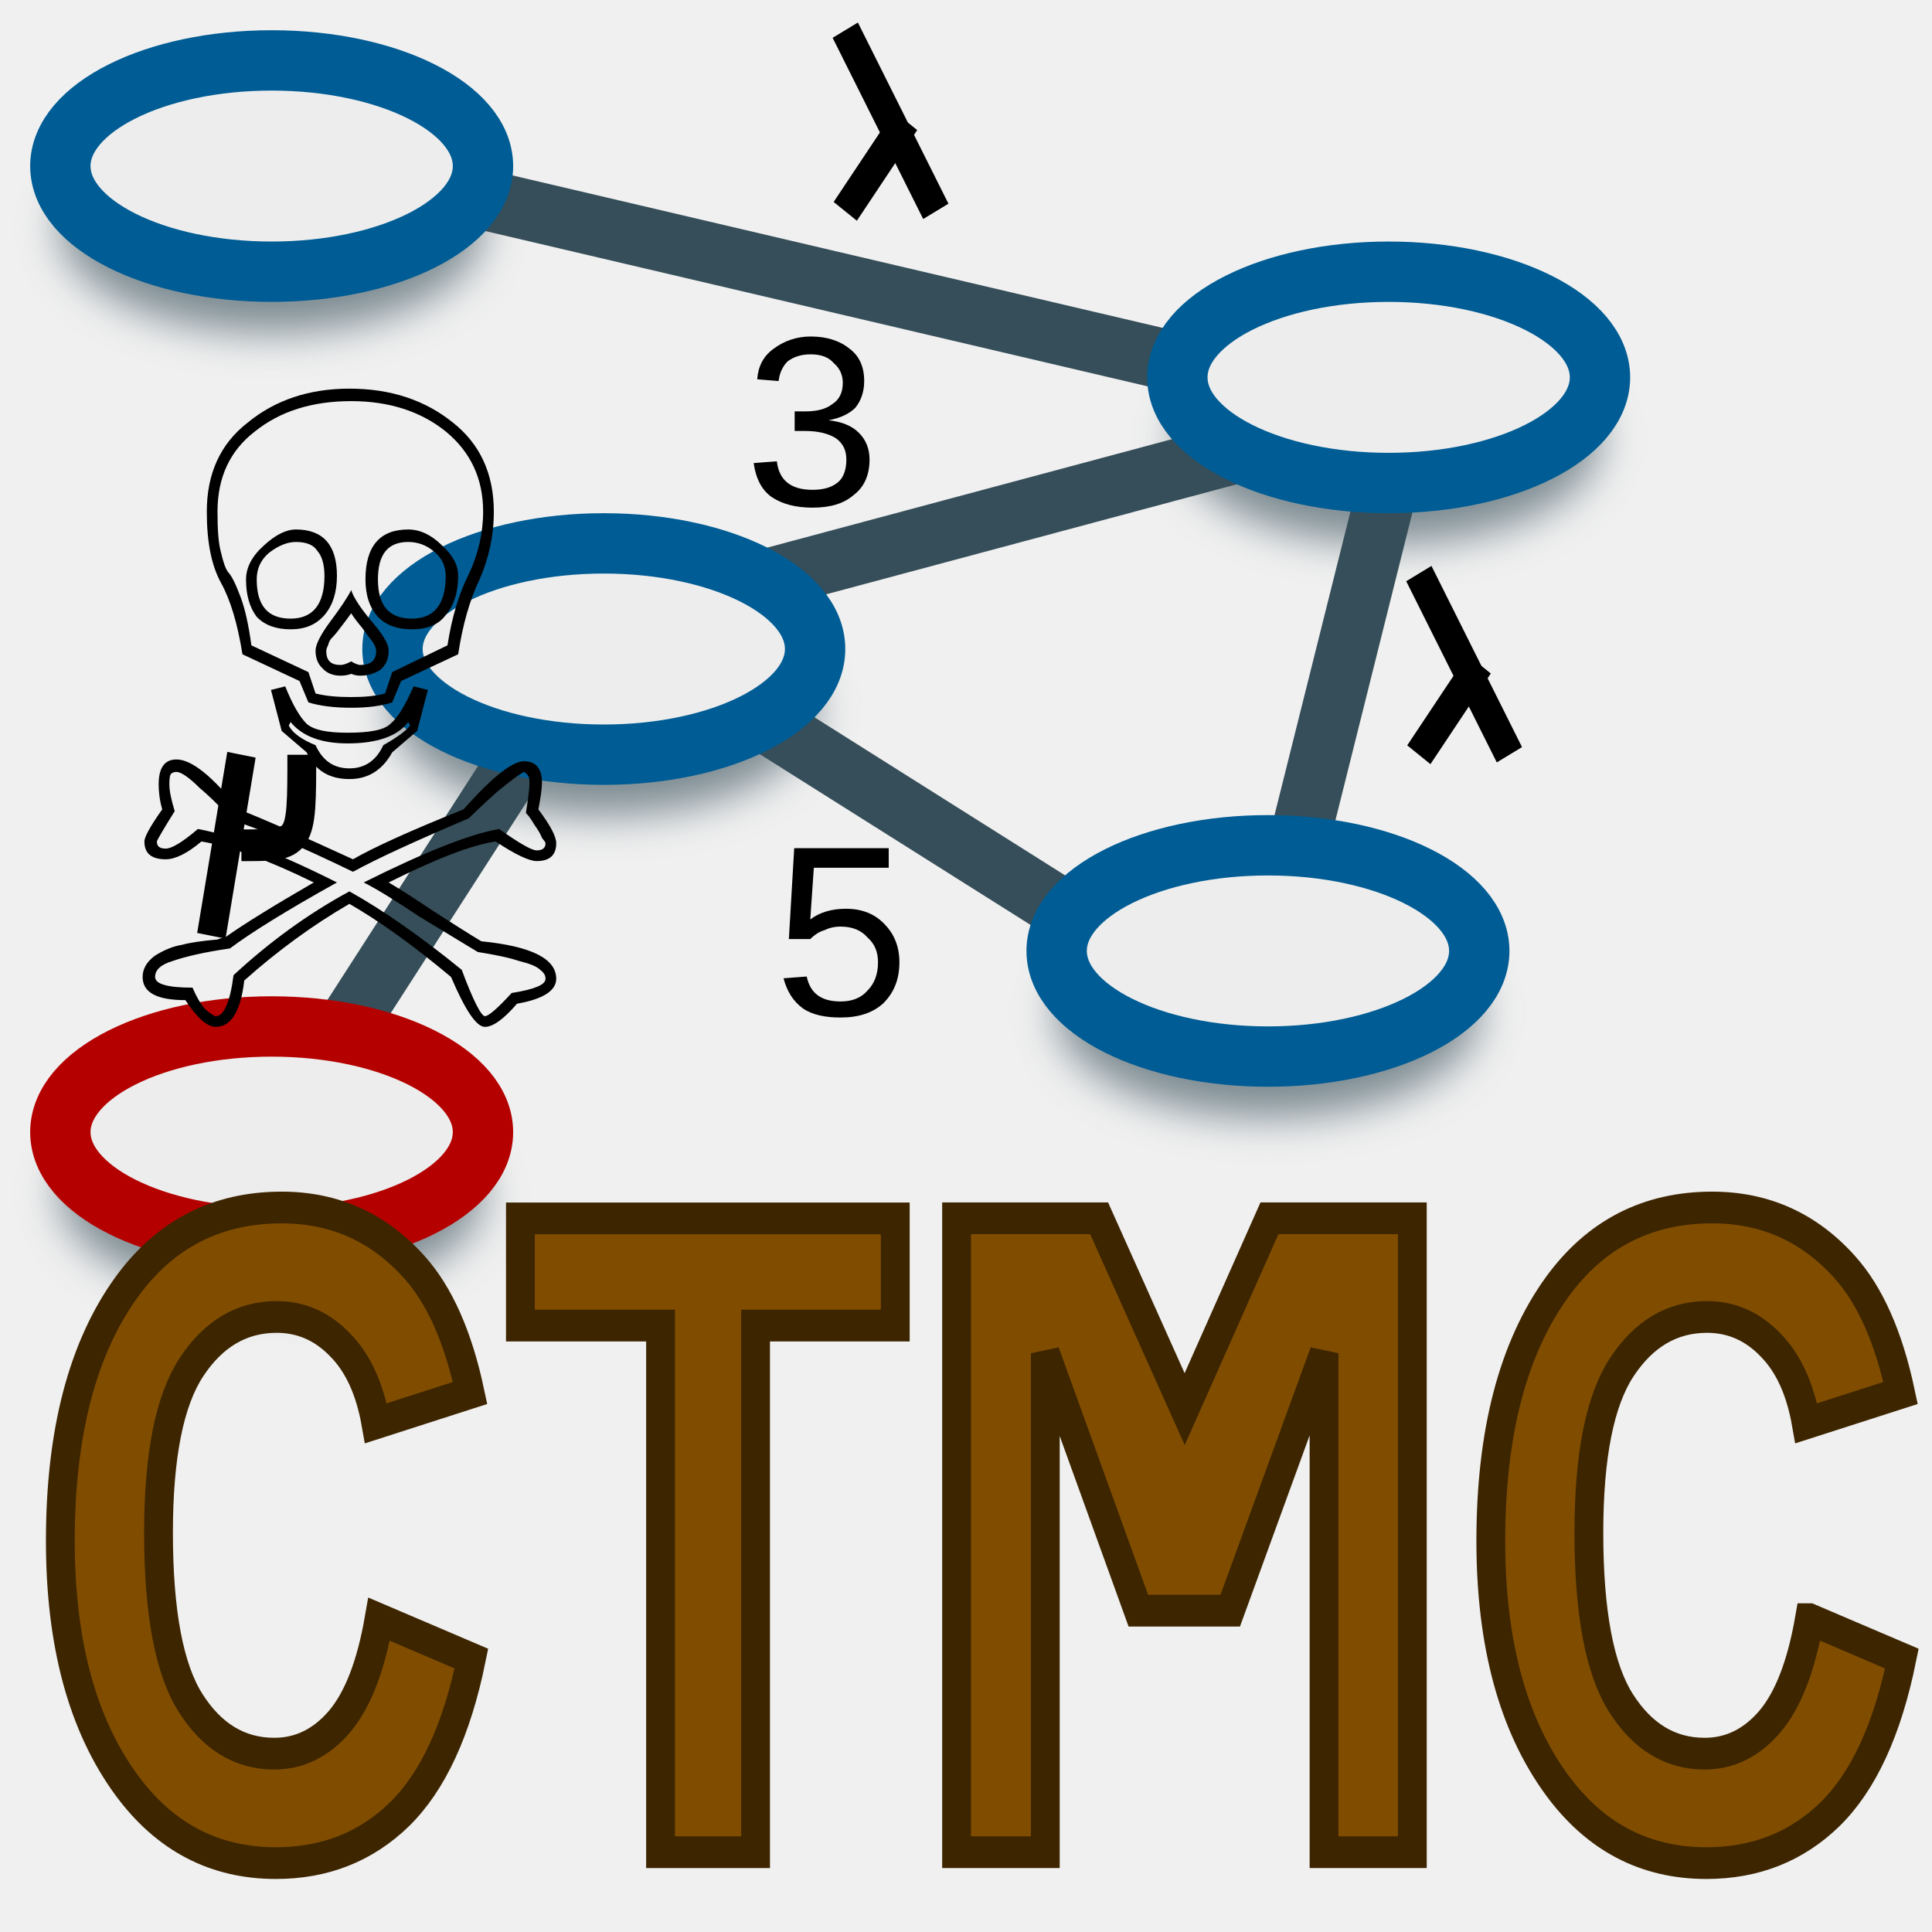
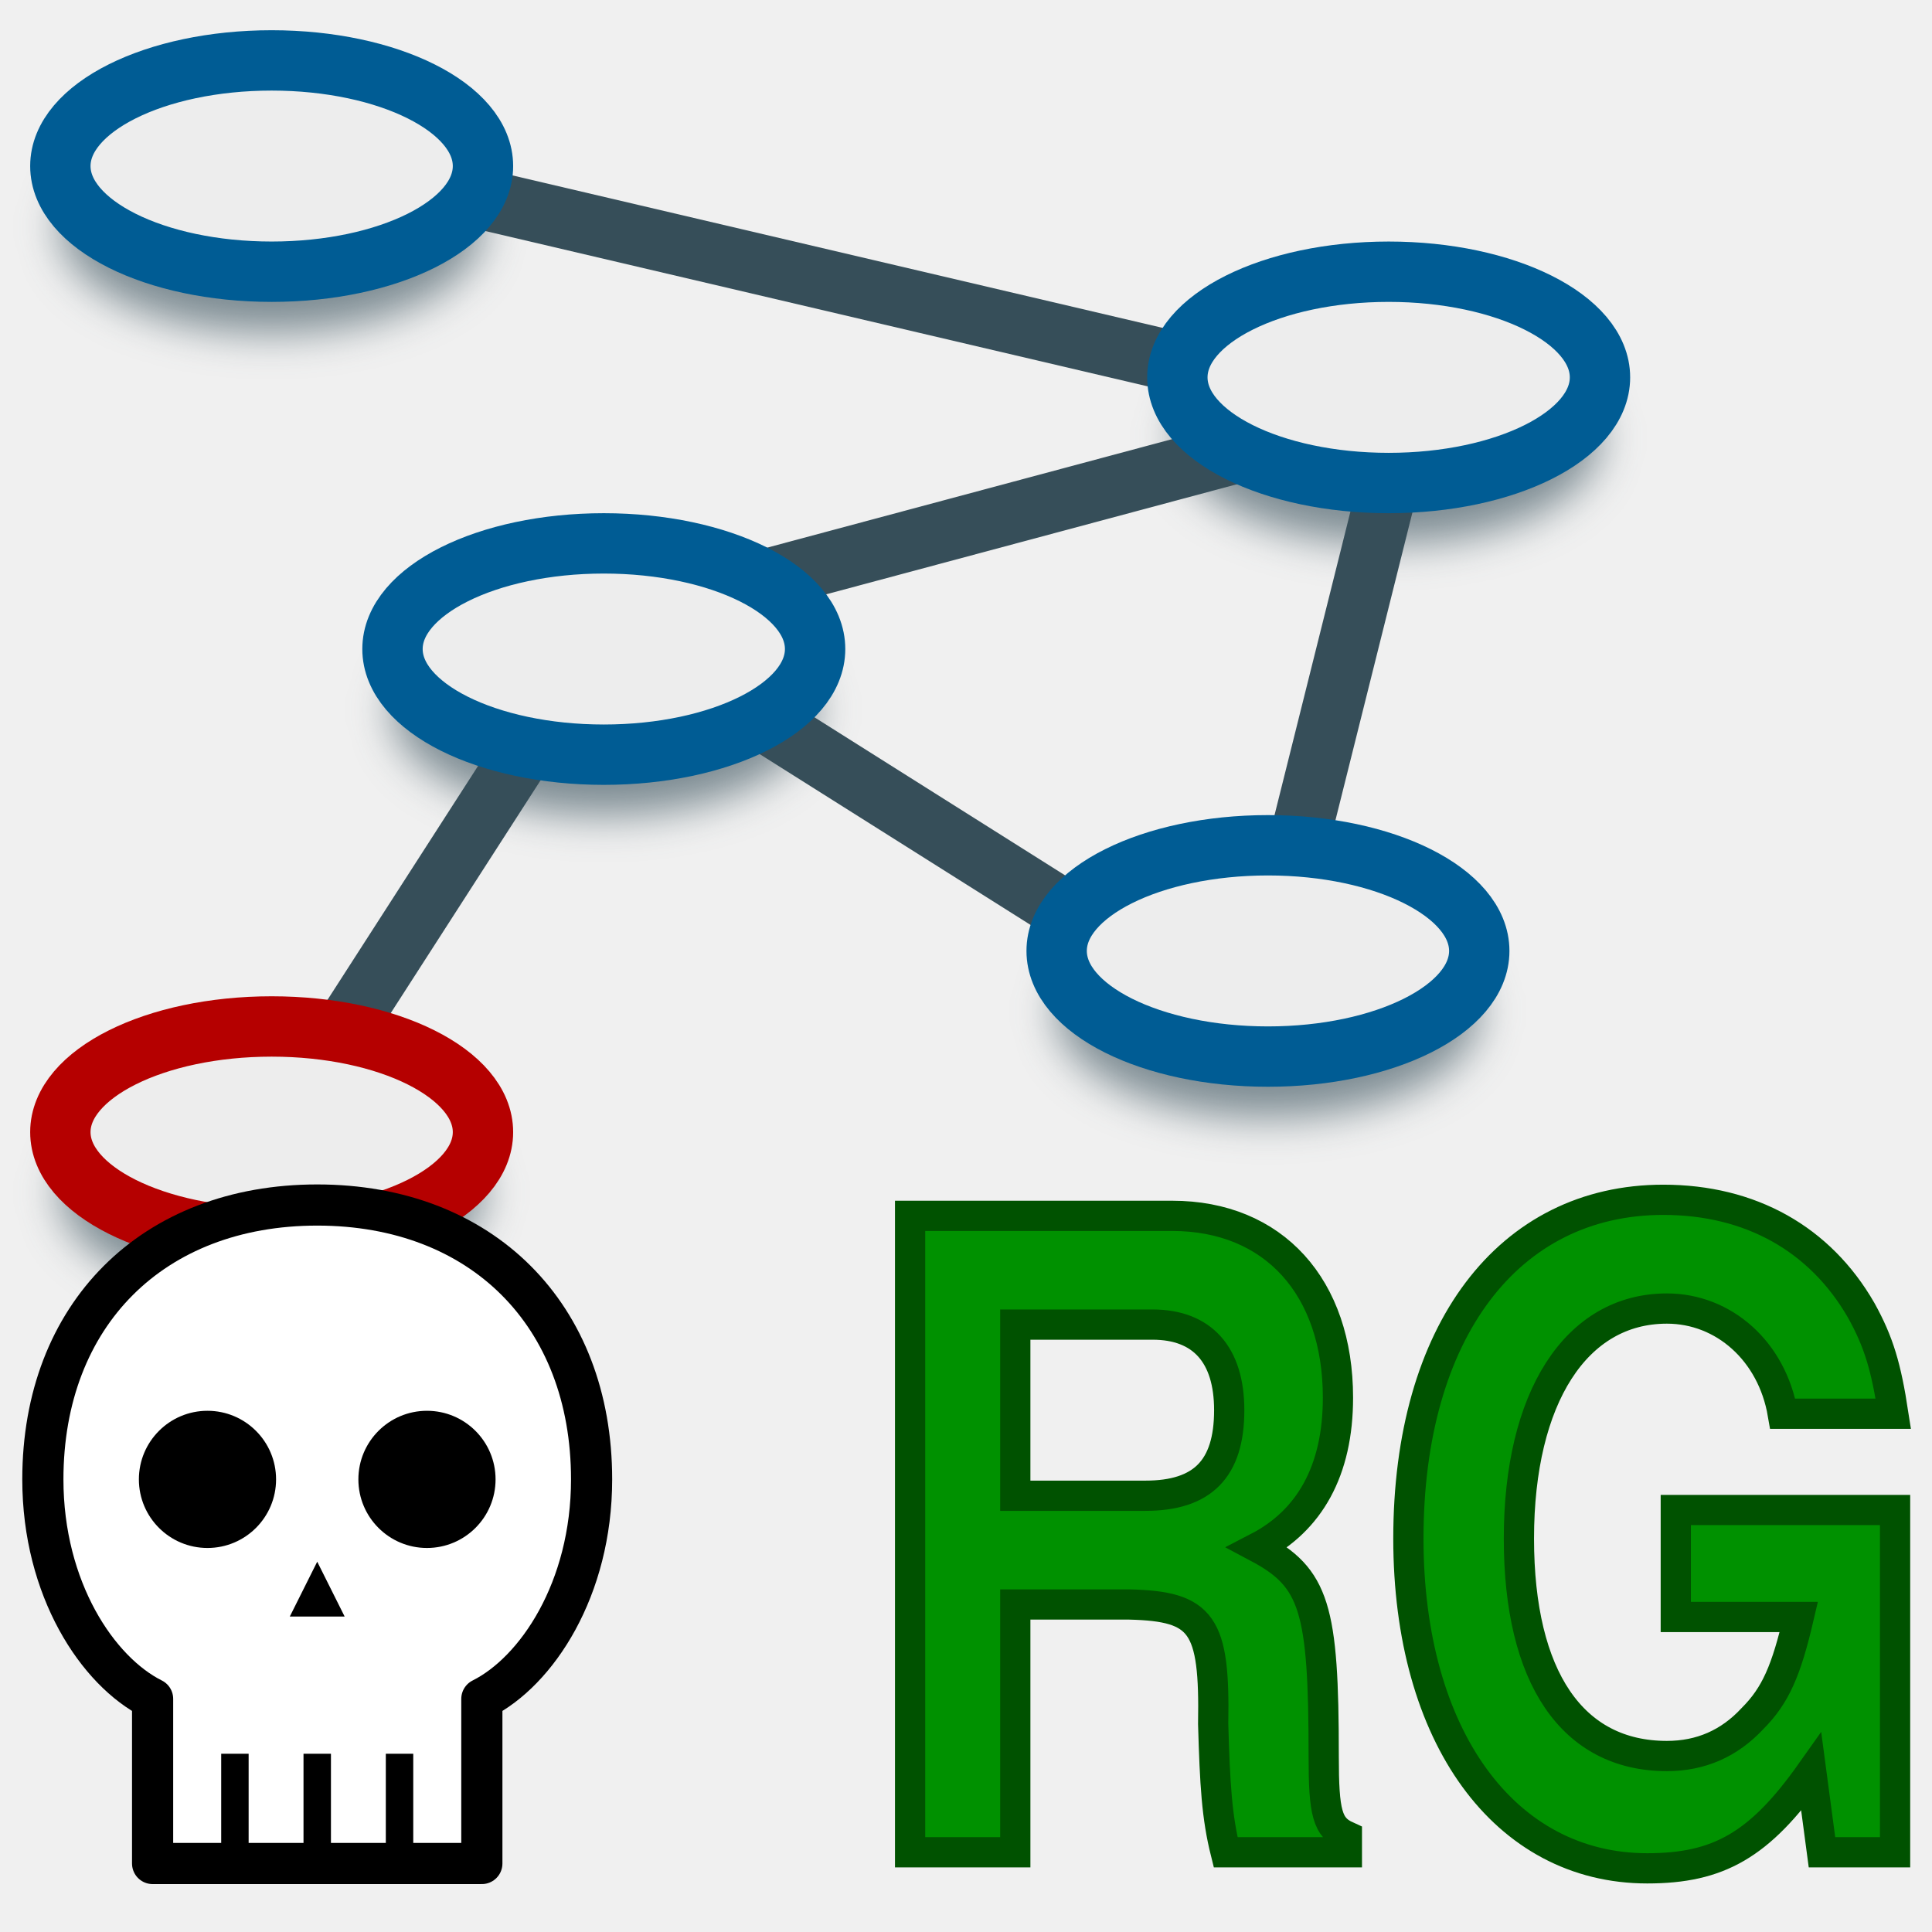
- <svg xmlns="http://www.w3.org/2000/svg" width="64" height="64" viewBox="0 0 16.933 16.933" id="svg2" version="1.1">
+ <svg xmlns="http://www.w3.org/2000/svg" width="16.933mm" height="16.933mm" viewBox="0 0 16.933 16.933" id="svg2" version="1.1">
  <defs id="defs4">
    <filter style="color-interpolation-filters:sRGB" id="filter4456" x="-0.117" width="1.234" y="-0.234" height="1.467">
      <feGaussianBlur stdDeviation="0.18" id="feGaussianBlur4458" />
    </filter>
    <filter style="color-interpolation-filters:sRGB" id="filter4460" x="-0.117" width="1.234" y="-0.234" height="1.467">
      <feGaussianBlur stdDeviation="0.18" id="feGaussianBlur4462" />
    </filter>
    <filter style="color-interpolation-filters:sRGB" id="filter4464" x="-0.117" width="1.234" y="-0.234" height="1.467">
      <feGaussianBlur stdDeviation="0.18" id="feGaussianBlur4466" />
    </filter>
    <filter style="color-interpolation-filters:sRGB" id="filter4468" x="-0.117" width="1.234" y="-0.234" height="1.467">
      <feGaussianBlur stdDeviation="0.18" id="feGaussianBlur4470" />
    </filter>
    <filter style="color-interpolation-filters:sRGB" id="filter4472" x="-0.117" width="1.234" y="-0.234" height="1.467">
      <feGaussianBlur stdDeviation="0.18" id="feGaussianBlur4474" />
    </filter>
  </defs>
  <g id="layer1" transform="translate(0,-280.0666)">
    <ellipse ry="0.926" rx="1.852" cy="282.051" cx="2.381" id="ellipse4186" style="opacity:1;fill:#364e59;fill-opacity:0.62;stroke:none;stroke-width:0.529;stroke-linecap:butt;stroke-linejoin:miter;stroke-miterlimit:4;stroke-dasharray:none;stroke-dashoffset:0;stroke-opacity:1;filter:url(#filter4456)" />
    <ellipse style="opacity:1;fill:#364e59;fill-opacity:0.62;stroke:none;stroke-width:0.529;stroke-linecap:butt;stroke-linejoin:miter;stroke-miterlimit:4;stroke-dasharray:none;stroke-dashoffset:0;stroke-opacity:1;filter:url(#filter4460)" id="ellipse4188" cx="12.171" cy="283.903" rx="1.852" ry="0.926" />
    <ellipse ry="0.926" rx="1.852" cy="286.284" cx="5.292" id="ellipse4190" style="opacity:1;fill:#364e59;fill-opacity:0.62;stroke:none;stroke-width:0.529;stroke-linecap:butt;stroke-linejoin:miter;stroke-miterlimit:4;stroke-dasharray:none;stroke-dashoffset:0;stroke-opacity:1;filter:url(#filter4464)" />
    <ellipse style="opacity:1;fill:#364e59;fill-opacity:0.62;stroke:none;stroke-width:0.529;stroke-linecap:butt;stroke-linejoin:miter;stroke-miterlimit:4;stroke-dasharray:none;stroke-dashoffset:0;stroke-opacity:1;filter:url(#filter4468)" id="ellipse4192" cx="11.113" cy="288.93" rx="1.852" ry="0.926" />
    <ellipse style="opacity:1;fill:#364e59;fill-opacity:0.62;stroke:none;stroke-width:0.529;stroke-linecap:butt;stroke-linejoin:miter;stroke-miterlimit:4;stroke-dasharray:none;stroke-dashoffset:0;stroke-opacity:1;filter:url(#filter4472)" id="ellipse4194" cx="2.381" cy="290.518" rx="1.852" ry="0.926" />
    <path style="fill:none;fill-rule:evenodd;stroke:#364e59;stroke-width:0.529;stroke-linecap:butt;stroke-linejoin:miter;stroke-miterlimit:4;stroke-dasharray:none;stroke-opacity:1" d="m 3.35,281.608 6.968,1.634" id="path4172" />
-     <path style="fill:none;fill-rule:evenodd;stroke:#364e59;stroke-width:0.529;stroke-linecap:butt;stroke-linejoin:miter;stroke-opacity:1;stroke-miterlimit:4;stroke-dasharray:none" d="m 12.171,284.3 -0.794,3.175" id="path4174" />
+     <path style="fill:none;fill-rule:evenodd;stroke:#364e59;stroke-width:0.529;stroke-linecap:butt;stroke-linejoin:miter;stroke-miterlimit:4;stroke-dasharray:none;stroke-opacity:1" d="m 12.171,284.3 -0.794,3.175" id="path4174" />
    <path style="fill:none;fill-rule:evenodd;stroke:#364e59;stroke-width:0.529;stroke-linecap:butt;stroke-linejoin:miter;stroke-miterlimit:4;stroke-dasharray:none;stroke-opacity:1" d="m 10.848,284.035 -5.146,1.379" id="path4176" />
    <path style="fill:none;fill-rule:evenodd;stroke:#364e59;stroke-width:0.529;stroke-linecap:butt;stroke-linejoin:miter;stroke-miterlimit:4;stroke-dasharray:none;stroke-opacity:1" d="m 5.93,285.904 3.33,2.1" id="path4178" />
    <path style="fill:none;fill-rule:evenodd;stroke:#364e59;stroke-width:0.529;stroke-linecap:butt;stroke-linejoin:miter;stroke-miterlimit:4;stroke-dasharray:none;stroke-opacity:1" d="m 5.034,285.957 -2.365,3.674" id="path4180" />
    <ellipse style="opacity:1;fill:#ededed;fill-opacity:1;stroke:#005c94;stroke-width:0.529;stroke-linecap:butt;stroke-linejoin:miter;stroke-miterlimit:4;stroke-dasharray:none;stroke-dashoffset:0;stroke-opacity:1" id="path4162" cx="2.381" cy="281.522" rx="1.852" ry="0.926" />
    <ellipse ry="0.926" rx="1.852" cy="283.374" cx="12.171" id="ellipse4164" style="opacity:1;fill:#ededed;fill-opacity:1;stroke:#005c94;stroke-width:0.529;stroke-linecap:butt;stroke-linejoin:miter;stroke-miterlimit:4;stroke-dasharray:none;stroke-dashoffset:0;stroke-opacity:1" />
    <ellipse style="opacity:1;fill:#ededed;fill-opacity:1;stroke:#005c94;stroke-width:0.529;stroke-linecap:butt;stroke-linejoin:miter;stroke-miterlimit:4;stroke-dasharray:none;stroke-dashoffset:0;stroke-opacity:1" id="ellipse4166" cx="5.292" cy="285.755" rx="1.852" ry="0.926" />
    <ellipse ry="0.926" rx="1.852" cy="288.401" cx="11.113" id="ellipse4168" style="opacity:1;fill:#ededed;fill-opacity:1;stroke:#005c94;stroke-width:0.529;stroke-linecap:butt;stroke-linejoin:miter;stroke-miterlimit:4;stroke-dasharray:none;stroke-dashoffset:0;stroke-opacity:1" />
    <ellipse ry="0.926" rx="1.852" cy="289.989" cx="2.381" id="ellipse4170" style="opacity:1;fill:#ededed;fill-opacity:1;stroke:#b50000;stroke-width:0.529;stroke-linecap:butt;stroke-linejoin:miter;stroke-miterlimit:4;stroke-dasharray:none;stroke-dashoffset:0;stroke-opacity:1" />
  </g>
  <g id="layer2" style="display:none">
-     <text transform="translate(0,-280.0666)" xml:space="preserve" style="font-style:normal;font-variant:normal;font-weight:bold;font-stretch:condensed;font-size:7.761px;line-height:125%;font-family:'arial narrow';-inkscape-font-specification:'arial narrow Bold Condensed';letter-spacing:0px;word-spacing:0px;fill:#6c9aff;fill-opacity:1;stroke:#005c94;stroke-width:0.265px;stroke-linecap:butt;stroke-linejoin:miter;stroke-opacity:1" x="3.25" y="296.3" id="text4210">
-       <tspan id="tspan4212" x="3.25" y="296.3" style="font-style:normal;font-variant:normal;font-weight:bold;font-stretch:condensed;font-size:7.761px;font-family:'arial narrow';-inkscape-font-specification:'arial narrow Bold Condensed';fill:#6c9aff;fill-opacity:1;stroke:#005c94;stroke-width:0.265px">SRG</tspan>
+     <text transform="translate(0,-280.0666)" xml:space="preserve" style="font-style:normal;font-variant:normal;font-weight:bold;font-stretch:condensed;line-height:0%;font-family:'arial narrow';-inkscape-font-specification:'arial narrow Bold Condensed';letter-spacing:0px;word-spacing:0px;fill:#6c9aff;fill-opacity:1;stroke:#005c94;stroke-width:0.265px;stroke-linecap:butt;stroke-linejoin:miter;stroke-opacity:1" x="3.25" y="296.3" id="text4210">
+       <tspan id="tspan4212" x="3.25" y="296.3" style="font-style:normal;font-variant:normal;font-weight:bold;font-stretch:condensed;font-size:7.761px;line-height:1.25;font-family:'arial narrow';-inkscape-font-specification:'arial narrow Bold Condensed';fill:#6c9aff;fill-opacity:1;stroke:#005c94;stroke-width:0.265px">SRG</tspan>
    </text>
  </g>
-   <g style="display:none" id="g4217">
-     <text id="text4219" y="16.234" x="7.494" style="font-style:normal;font-variant:normal;font-weight:bold;font-stretch:condensed;font-size:7.761px;line-height:125%;font-family:'arial narrow';-inkscape-font-specification:'arial narrow Bold Condensed';letter-spacing:0px;word-spacing:0px;fill:#009100;fill-opacity:1;stroke:#005200;stroke-width:0.265px;stroke-linecap:butt;stroke-linejoin:miter;stroke-opacity:1" xml:space="preserve">
-       <tspan style="font-style:normal;font-variant:normal;font-weight:bold;font-stretch:condensed;font-size:7.761px;font-family:'arial narrow';-inkscape-font-specification:'arial narrow Bold Condensed';fill:#009100;fill-opacity:1;stroke:#005200;stroke-width:0.265px;stroke-opacity:1" y="16.234" x="7.494" id="tspan4221">RG</tspan>
+   <g style="display:inline" id="g4217">
+     <text id="text4219" y="16.234" x="7.494" style="font-style:normal;font-variant:normal;font-weight:bold;font-stretch:condensed;line-height:0%;font-family:'arial narrow';-inkscape-font-specification:'arial narrow Bold Condensed';letter-spacing:0px;word-spacing:0px;fill:#009100;fill-opacity:1;stroke:#005200;stroke-width:0.265px;stroke-linecap:butt;stroke-linejoin:miter;stroke-opacity:1" xml:space="preserve">
+       <tspan style="font-style:normal;font-variant:normal;font-weight:bold;font-stretch:condensed;font-size:7.761px;line-height:1.25;font-family:'arial narrow';-inkscape-font-specification:'arial narrow Bold Condensed';fill:#009100;fill-opacity:1;stroke:#005200;stroke-width:0.265px;stroke-opacity:1" y="16.234" x="7.494" id="tspan4221">RG</tspan>
    </text>
+     <g transform="matrix(0.2404706,0,0,0.2404706,0.3756154,10.56135)" id="g4">
+       <path d="M 10,0 C 4,0 0,4 0,10 c 0,4 2,7 4,8 v 6 h 12 v -6 c 2,-1 4,-4 4,-8 C 20,4 16,0 10,0 Z" fill="#ffffff" stroke="#000000" stroke-width="1.5" stroke-linejoin="round" id="path1" />
+       <circle cx="6" cy="10" r="2.5" fill="#000000" id="circle1" />
+       <circle cx="14" cy="10" r="2.5" fill="#000000" id="circle2" />
+       <path d="m 10,13 -1,2 h 2 z" fill="#000000" id="path2" />
+       <line x1="7" y1="20" x2="7" y2="24" stroke="#000000" stroke-width="1" id="line2" />
+       <line x1="10" y1="20" x2="10" y2="24" stroke="#000000" stroke-width="1" id="line3" />
+       <line x1="13" y1="20" x2="13" y2="24" stroke="#000000" stroke-width="1" id="line4" />
+     </g>
  </g>
-   <g id="g4170" style="display:inline">
+   <g id="g4170" style="display:none">
    <g transform="scale(0.9528322,1.049503)" style="font-style:normal;font-variant:normal;font-weight:bold;font-stretch:condensed;font-size:7.395px;line-height:125%;font-family:'arial narrow';-inkscape-font-specification:'arial narrow Bold Condensed';letter-spacing:0px;word-spacing:0px;fill:#804d00;fill-opacity:1;stroke:#3d2500;stroke-width:0.265px;stroke-linecap:butt;stroke-linejoin:miter;stroke-opacity:1" id="text4172">
-       <path d="m 3.487,13.522 0.849,0.329 q -0.199,0.888 -0.661,1.3 -0.462,0.408 -1.137,0.408 -0.849,0 -1.376,-0.654 -0.607,-0.755 -0.607,-2.037 0,-1.354 0.61,-2.12 0.531,-0.664 1.426,-0.664 0.729,0 1.22,0.498 0.35,0.354 0.513,1.051 L 3.458,11.886 q -0.083,-0.43 -0.332,-0.657 -0.246,-0.231 -0.581,-0.231 -0.48,0 -0.784,0.419 -0.303,0.419 -0.303,1.383 0,1 0.296,1.423 0.296,0.422 0.769,0.422 0.347,0 0.599,-0.267 0.253,-0.271 0.365,-0.856 z" style="font-style:normal;font-variant:normal;font-weight:bold;font-stretch:condensed;font-size:7.395px;font-family:'arial narrow';-inkscape-font-specification:'arial narrow Bold Condensed';fill:#804d00;fill-opacity:1;stroke:#3d2500;stroke-width:0.265px;stroke-opacity:1" id="path4213" />
-       <path d="m 6.076,15.468 0,-4.398 -1.289,0 0,-0.895 3.448,0 0,0.895 -1.285,0 0,4.398 -0.874,0 z" style="font-style:normal;font-variant:normal;font-weight:bold;font-stretch:condensed;font-size:7.395px;font-family:'arial narrow';-inkscape-font-specification:'arial narrow Bold Condensed';fill:#804d00;fill-opacity:1;stroke:#3d2500;stroke-width:0.265px;stroke-opacity:1" id="path4215" />
-       <path d="m 8.799,15.468 0,-5.294 1.311,0 0.787,1.594 0.78,-1.594 1.314,0 0,5.294 -0.812,0 0,-4.167 -0.863,2.15 -0.845,0 -0.856,-2.15 0,4.167 z" style="font-style:normal;font-variant:normal;font-weight:bold;font-stretch:condensed;font-size:7.395px;font-family:'arial narrow';-inkscape-font-specification:'arial narrow Bold Condensed';fill:#804d00;fill-opacity:1;stroke:#3d2500;stroke-width:0.265px;stroke-opacity:1" id="path4217" />
+       <path d="m 3.487,13.522 0.849,0.329 q -0.199,0.888 -0.661,1.3 -0.462,0.408 -1.137,0.408 -0.849,0 -1.376,-0.654 -0.607,-0.755 -0.607,-2.037 0,-1.354 0.61,-2.12 0.531,-0.664 1.426,-0.664 0.729,0 1.22,0.498 0.35,0.354 0.513,1.051 L 3.458,11.886 Q 3.375,11.456 3.126,11.229 2.881,10.998 2.545,10.998 q -0.48,0 -0.784,0.419 -0.303,0.419 -0.303,1.383 0,1 0.296,1.423 0.296,0.422 0.769,0.422 0.347,0 0.599,-0.267 0.253,-0.271 0.365,-0.856 z" style="font-style:normal;font-variant:normal;font-weight:bold;font-stretch:condensed;font-size:7.395px;font-family:'arial narrow';-inkscape-font-specification:'arial narrow Bold Condensed';fill:#804d00;fill-opacity:1;stroke:#3d2500;stroke-width:0.265px;stroke-opacity:1" id="path4213" />
+       <path d="M 6.076,15.468 V 11.07 H 4.787 v -0.895 h 3.448 v 0.895 H 6.95 v 4.398 z" style="font-style:normal;font-variant:normal;font-weight:bold;font-stretch:condensed;font-size:7.395px;font-family:'arial narrow';-inkscape-font-specification:'arial narrow Bold Condensed';fill:#804d00;fill-opacity:1;stroke:#3d2500;stroke-width:0.265px;stroke-opacity:1" id="path4215" />
+       <path d="m 8.799,15.468 v -5.294 h 1.311 l 0.787,1.594 0.78,-1.594 h 1.314 v 5.294 h -0.812 v -4.167 L 11.316,13.451 H 10.471 L 9.615,11.301 v 4.167 z" style="font-style:normal;font-variant:normal;font-weight:bold;font-stretch:condensed;font-size:7.395px;font-family:'arial narrow';-inkscape-font-specification:'arial narrow Bold Condensed';fill:#804d00;fill-opacity:1;stroke:#3d2500;stroke-width:0.265px;stroke-opacity:1" id="path4217" />
      <path d="m 16.645,13.522 0.849,0.329 q -0.199,0.888 -0.661,1.3 -0.462,0.408 -1.137,0.408 -0.849,0 -1.376,-0.654 -0.607,-0.755 -0.607,-2.037 0,-1.354 0.61,-2.12 0.531,-0.664 1.426,-0.664 0.729,0 1.22,0.498 0.35,0.354 0.513,1.051 l -0.867,0.253 q -0.083,-0.43 -0.332,-0.657 -0.246,-0.231 -0.581,-0.231 -0.48,0 -0.784,0.419 -0.303,0.419 -0.303,1.383 0,1 0.296,1.423 0.296,0.422 0.769,0.422 0.347,0 0.599,-0.267 0.253,-0.271 0.365,-0.856 z" style="font-style:normal;font-variant:normal;font-weight:bold;font-stretch:condensed;font-size:7.395px;font-family:'arial narrow';-inkscape-font-specification:'arial narrow Bold Condensed';fill:#804d00;fill-opacity:1;stroke:#3d2500;stroke-width:0.265px;stroke-opacity:1" id="path4219" />
      <path style="fill:none;fill-rule:evenodd;stroke:#000000;stroke-width:0.265px;stroke-linecap:butt;stroke-linejoin:miter;stroke-opacity:1" d="M 7.775,0.252 8.608,1.765" id="path4221" />
      <path style="fill:none;fill-rule:evenodd;stroke:#000000;stroke-width:0.265px;stroke-linecap:butt;stroke-linejoin:miter;stroke-opacity:1" d="M 8.33,1.008 7.775,1.765" id="path4223" />
      <path id="path4225" d="m 13.051,4.79 0.833,1.513" style="fill:none;fill-rule:evenodd;stroke:#000000;stroke-width:0.265px;stroke-linecap:butt;stroke-linejoin:miter;stroke-opacity:1" />
      <path id="path4227" d="M 13.606,5.546 13.051,6.303" style="fill:none;fill-rule:evenodd;stroke:#000000;stroke-width:0.265px;stroke-linecap:butt;stroke-linejoin:miter;stroke-opacity:1" />
      <path style="fill:none;fill-rule:evenodd;stroke:#000000;stroke-width:0.265px;stroke-linecap:butt;stroke-linejoin:miter;stroke-opacity:1" d="M 1.944,7.815 2.221,6.303" id="path4229" />
      <path style="fill:none;fill-rule:evenodd;stroke:#000000;stroke-width:0.265px;stroke-linecap:butt;stroke-linejoin:miter;stroke-opacity:1" d="m 2.221,7.059 c 0.555,0 0.555,0 0.555,-0.756" id="path4233" />
-       <text xml:space="preserve" style="font-style:normal;font-variant:normal;font-weight:normal;font-stretch:normal;font-size:2.117px;line-height:125%;font-family:arial;-inkscape-font-specification:arial;letter-spacing:0px;word-spacing:0px;fill:#000000;fill-opacity:1;stroke:none;stroke-width:0.265px;stroke-linecap:butt;stroke-linejoin:miter;stroke-opacity:1" x="6.791" y="8.903" id="text4239" transform="scale(1.049503,0.9528322)">
-         <tspan id="tspan4241" x="6.791" y="8.903" style="font-style:normal;font-variant:normal;font-weight:normal;font-stretch:normal;font-size:2.117px;font-family:arial;-inkscape-font-specification:arial;stroke-width:0.265px">5</tspan>
+       <text xml:space="preserve" style="font-style:normal;font-variant:normal;font-weight:normal;font-stretch:normal;line-height:0%;font-family:arial;-inkscape-font-specification:arial;letter-spacing:0px;word-spacing:0px;fill:#000000;fill-opacity:1;stroke:none;stroke-width:0.265px;stroke-linecap:butt;stroke-linejoin:miter;stroke-opacity:1" x="6.791" y="8.903" id="text4239" transform="scale(1.049503,0.9528322)">
+         <tspan id="tspan4241" x="6.791" y="8.903" style="font-style:normal;font-variant:normal;font-weight:normal;font-stretch:normal;font-size:2.117px;line-height:1.25;font-family:arial;-inkscape-font-specification:arial;stroke-width:0.265px">5</tspan>
      </text>
-       <text transform="scale(1.049503,0.9528322)" id="text4243" y="4.432" x="6.526" style="font-style:normal;font-variant:normal;font-weight:normal;font-stretch:normal;font-size:2.117px;line-height:125%;font-family:arial;-inkscape-font-specification:arial;letter-spacing:0px;word-spacing:0px;fill:#000000;fill-opacity:1;stroke:none;stroke-width:0.265px;stroke-linecap:butt;stroke-linejoin:miter;stroke-opacity:1" xml:space="preserve">
-         <tspan style="font-style:normal;font-variant:normal;font-weight:normal;font-stretch:normal;font-size:2.117px;font-family:arial;-inkscape-font-specification:arial;stroke-width:0.265px" y="4.432" x="6.526" id="tspan4245">3</tspan>
+       <text transform="scale(1.049503,0.9528322)" id="text4243" y="4.432" x="6.526" style="font-style:normal;font-variant:normal;font-weight:normal;font-stretch:normal;line-height:0%;font-family:arial;-inkscape-font-specification:arial;letter-spacing:0px;word-spacing:0px;fill:#000000;fill-opacity:1;stroke:none;stroke-width:0.265px;stroke-linecap:butt;stroke-linejoin:miter;stroke-opacity:1" xml:space="preserve">
+         <tspan style="font-style:normal;font-variant:normal;font-weight:normal;font-stretch:normal;font-size:2.117px;line-height:1.25;font-family:arial;-inkscape-font-specification:arial;stroke-width:0.265px" y="4.432" x="6.526" id="tspan4245">3</tspan>
      </text>
    </g>
  </g>
-   <text x="1" y="9" font-size="8" fill="black">☠</text>
</svg>
